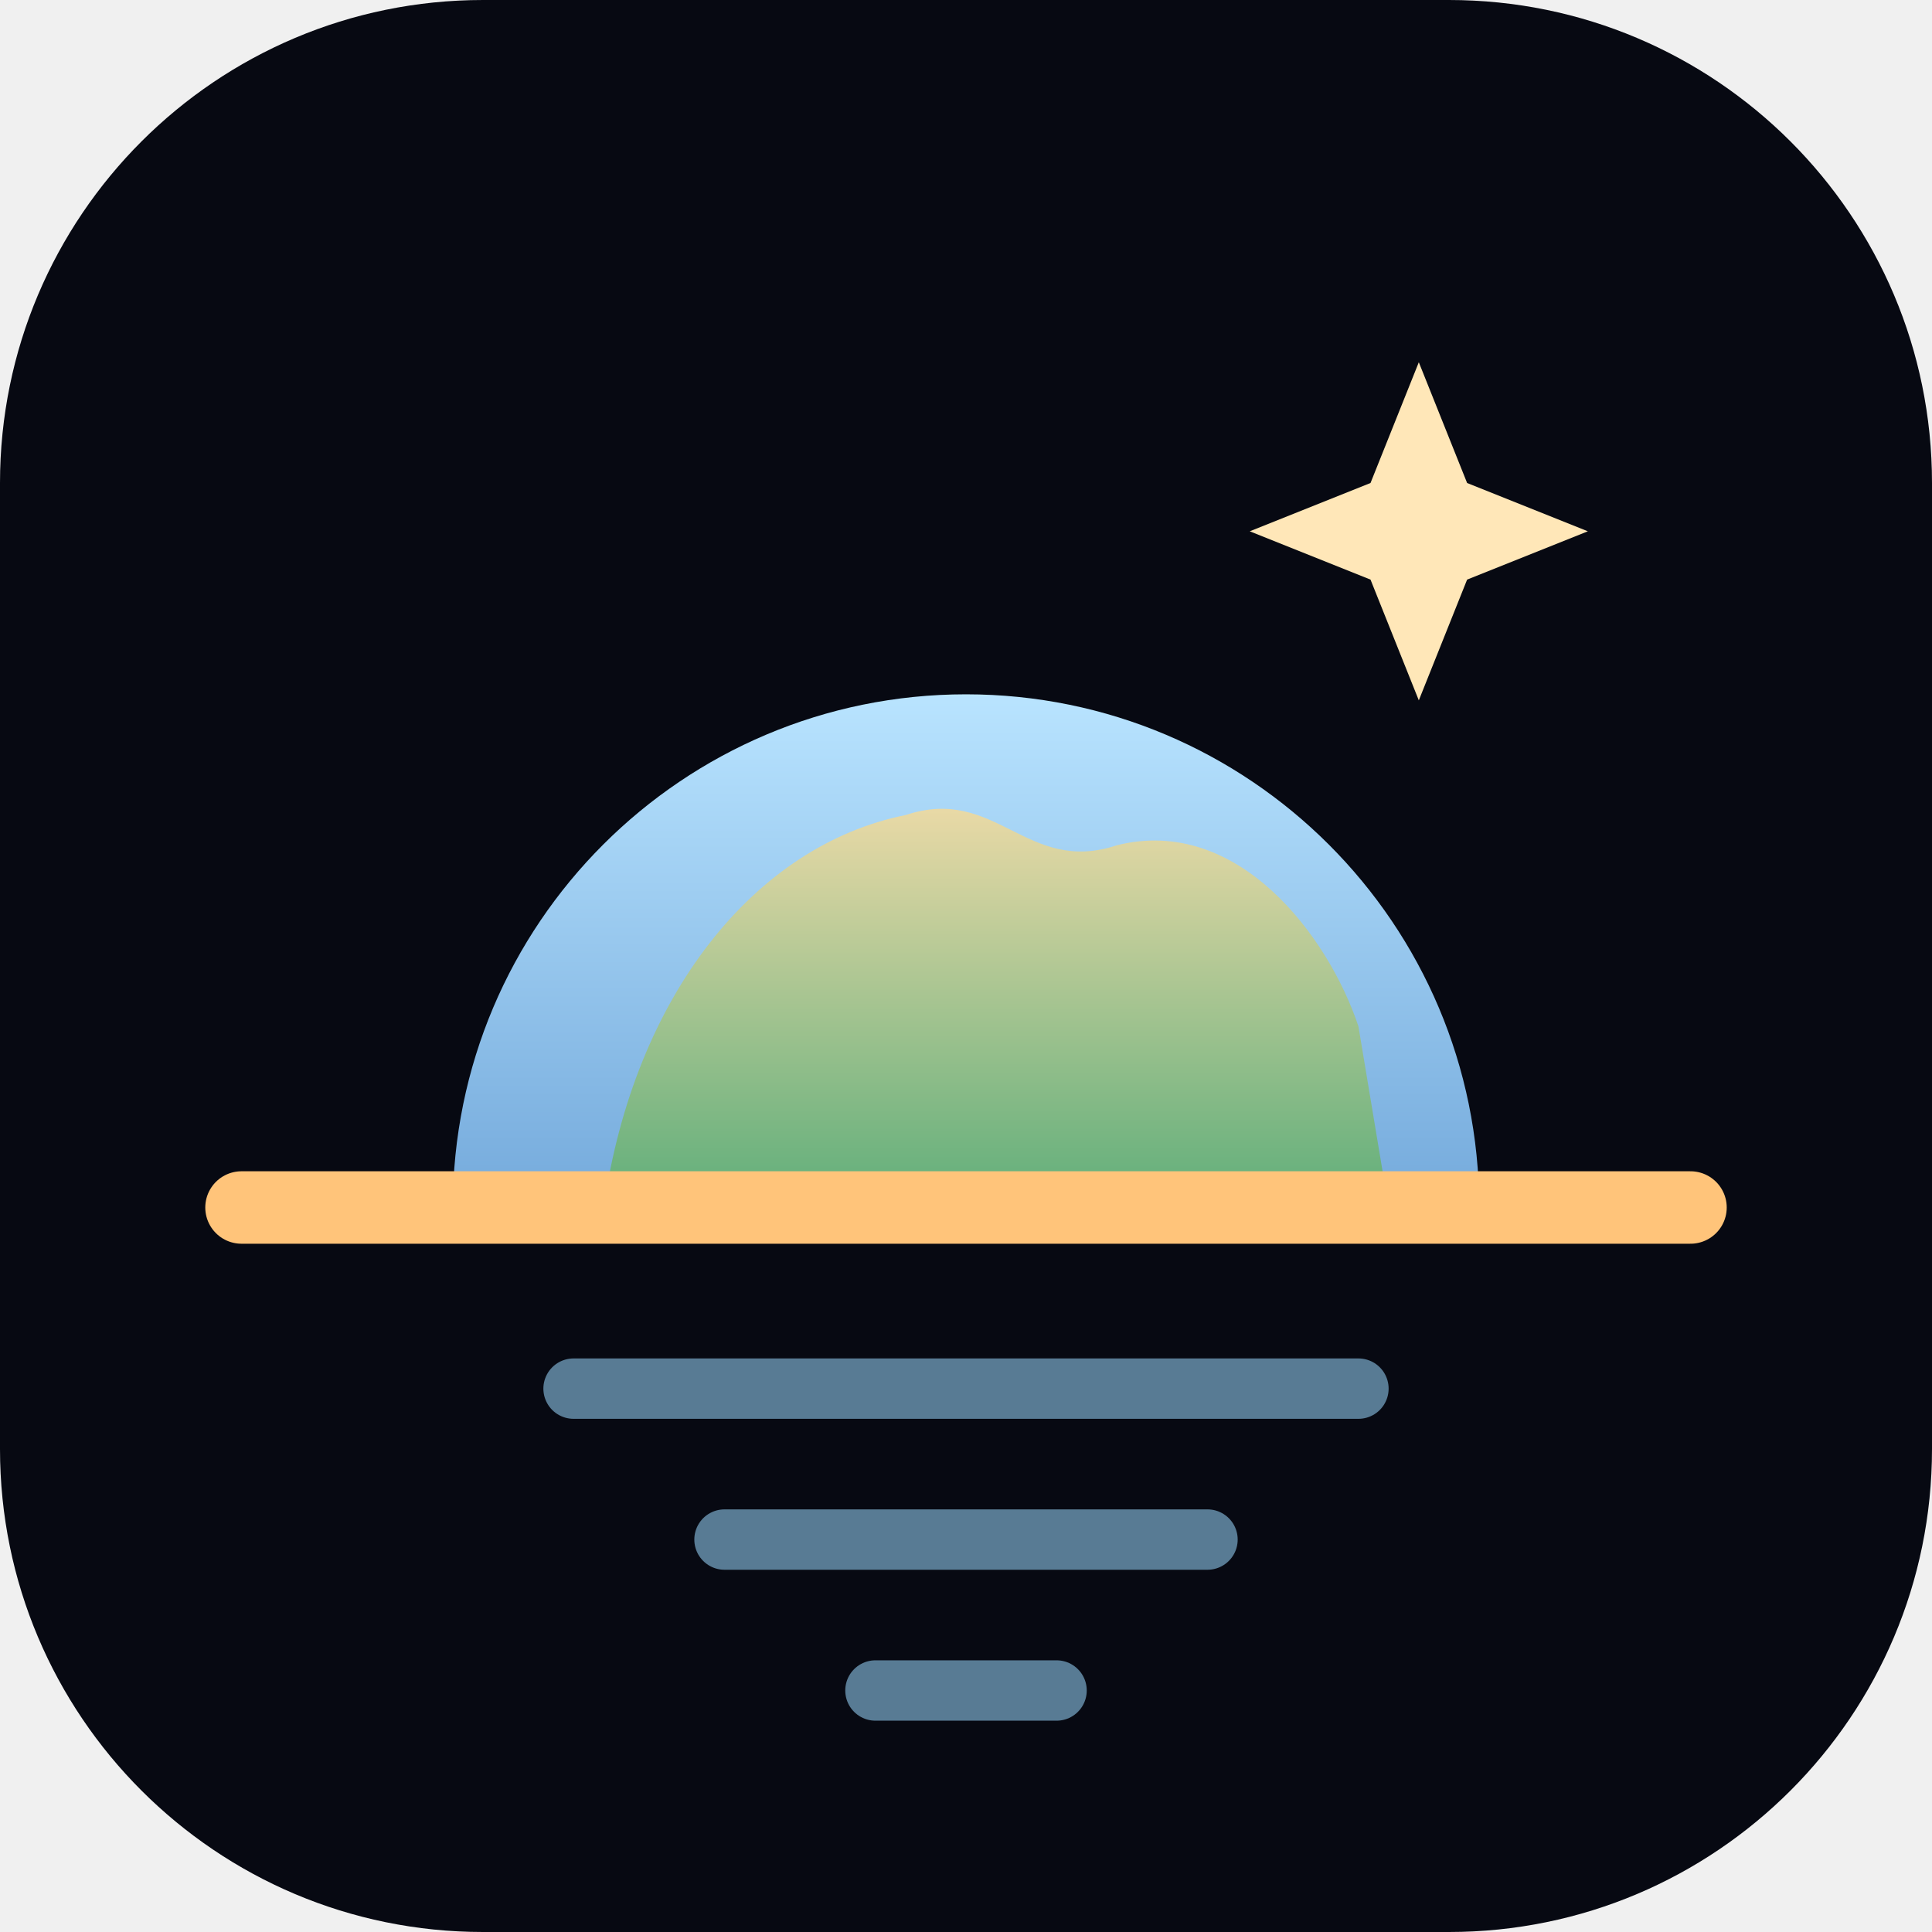
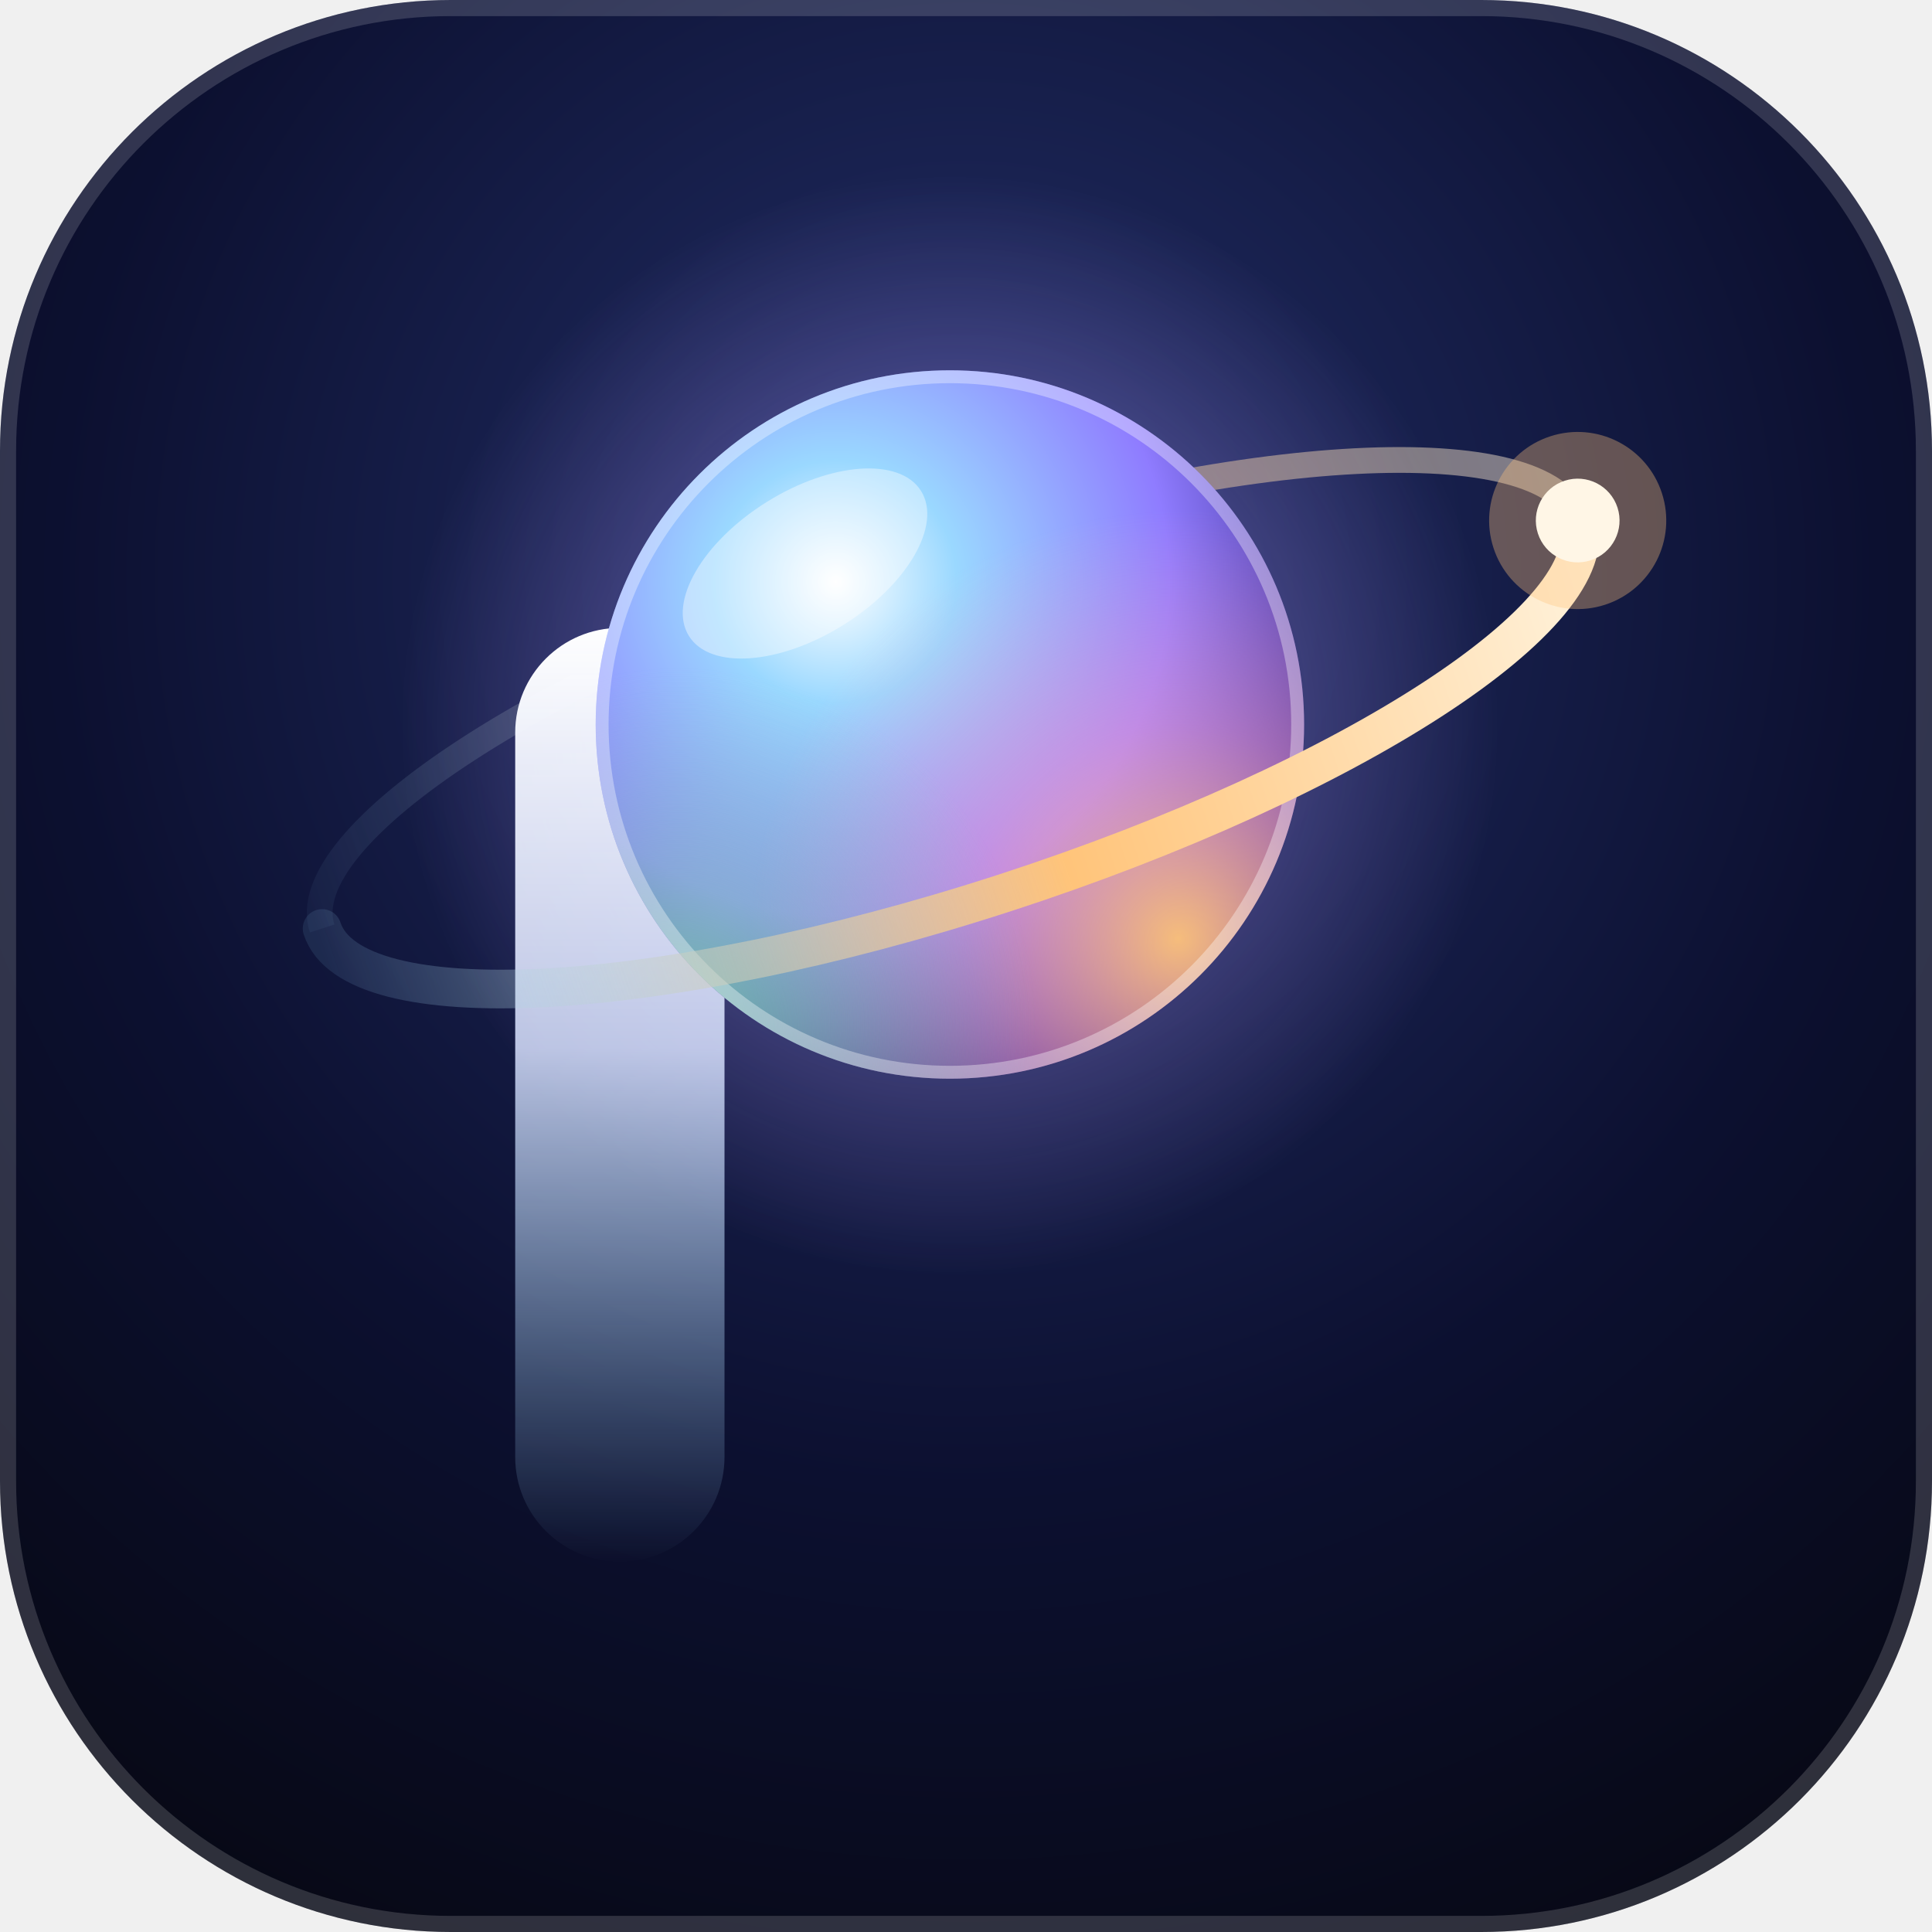
- <svg xmlns="http://www.w3.org/2000/svg" viewBox="0 0 64 64">
+ <svg xmlns="http://www.w3.org/2000/svg" viewBox="0 0 120 120">
  <defs>
-     <linearGradient id="s" x1="0" y1="0" x2="0" y2="1">
-       <stop offset="0" stop-color="#b9e4ff" />
-       <stop offset="1" stop-color="#2f6fb8" />
+     <radialGradient id="bg" cx=".5" cy=".3" r=".85">
+       <stop offset="0" stop-color="#23306a" />
+       <stop offset=".55" stop-color="#0c1030" />
+       <stop offset="1" stop-color="#06070f" />
+     </radialGradient>
+     <radialGradient id="h" cx=".5" cy=".5" r=".5">
+       <stop offset="0" stop-color="#b59cff" stop-opacity=".6" />
+       <stop offset="1" stop-color="#b59cff" stop-opacity="0" />
+     </radialGradient>
+     <radialGradient id="o" cx=".34" cy=".3" r=".85">
+       <stop offset="0" stop-color="#fff" />
+       <stop offset=".2" stop-color="#9ad8ff" />
+       <stop offset=".55" stop-color="#8f7cff" />
+       <stop offset=".85" stop-color="#3a2a8f" />
+       <stop offset="1" stop-color="#1a1440" />
+     </radialGradient>
+     <radialGradient id="w" cx=".82" cy=".8" r=".6">
+       <stop offset="0" stop-color="#ffc47a" stop-opacity=".95" />
+       <stop offset=".5" stop-color="#ff9ec4" stop-opacity=".45" />
+       <stop offset="1" stop-color="#ff9ec4" stop-opacity="0" />
+     </radialGradient>
+     <radialGradient id="g" cx=".12" cy=".92" r=".5">
+       <stop offset="0" stop-color="#7ee2a8" stop-opacity=".75" />
+       <stop offset="1" stop-color="#7ee2a8" stop-opacity="0" />
+     </radialGradient>
+     <linearGradient id="b" x1="0" y1="0" x2="0" y2="1">
+       <stop offset="0" stop-color="#fff" />
+       <stop offset=".45" stop-color="#d9e2ff" stop-opacity=".85" />
+       <stop offset="1" stop-color="#9ad8ff" stop-opacity="0" />
    </linearGradient>
-     <linearGradient id="l" x1="0" y1="0" x2="0" y2="1">
-       <stop offset="0" stop-color="#e9d9a6" />
-       <stop offset="1" stop-color="#5fae7a" />
+     <linearGradient id="r" x1="0" y1="0" x2="1" y2="0">
+       <stop offset="0" stop-color="#9ad8ff" stop-opacity=".1" />
+       <stop offset=".55" stop-color="#ffc47a" />
+       <stop offset="1" stop-color="#fff3dd" />
    </linearGradient>
-     <clipPath id="c">
-       <circle cx="32" cy="40" r="17" />
-     </clipPath>
-     <clipPath id="u">
-       <rect width="64" height="40" />
-     </clipPath>
  </defs>
-   <rect width="64" height="64" rx="16" fill="#070912" />
-   <g clip-path="url(#u)">
-     <circle cx="32" cy="40" r="17" fill="url(#s)" />
-     <path clip-path="url(#c)" d="M20 40c1-7 5-12 10-13 3-1 4 2 7 1 4-1 7 3 8 6l1 6z" fill="url(#l)" />
+   <rect width="120" height="120" rx="28" fill="url(#bg)" />
+   <g transform="translate(-1 -7)">
+     <circle cx="60" cy="52" r="34" fill="url(#h)" />
+     <path d="M19 52A41 11 0 0 1 101 52" transform="rotate(-18 60 52)" fill="none" stroke="url(#r)" stroke-width="1.6" opacity=".45" />
+     <rect x="33" y="46" width="13" height="58" rx="6.5" fill="url(#b)" />
+     <circle cx="60" cy="52" r="22" fill="url(#o)" />
+     <circle cx="60" cy="52" r="22" fill="url(#w)" />
+     <circle cx="60" cy="52" r="22" fill="url(#g)" />
+     <ellipse cx="51" cy="42" rx="8.5" ry="4.5" fill="#fff" opacity=".4" transform="rotate(-32 51 42)" />
+     <circle cx="60" cy="52" r="21.6" fill="none" stroke="#fff" stroke-opacity=".35" stroke-width=".8" />
+     <g transform="rotate(-18 60 52)">
+       <path d="M19 52A41 11 0 0 0 101 52" fill="none" stroke="url(#r)" stroke-width="2.4" stroke-linecap="round" />
+       <circle cx="101" cy="52" r="5.5" fill="#ffc47a" opacity=".35" />
+       <circle cx="101" cy="52" r="2.6" fill="#fff6e6" />
+     </g>
  </g>
-   <path d="M8 40h48" stroke="#ffc47a" stroke-width="2.4" stroke-linecap="round" />
-   <path d="M19 46h26M24 51h16M29 56h6" stroke="#9ad8ff" stroke-width="2" stroke-linecap="round" opacity=".55" />
-   <path d="M47 12l1.6 4 4 1.6-4 1.6-1.6 4-1.6-4-4-1.6 4-1.6z" fill="#ffe7b8" />
+   <rect x=".5" y=".5" width="119" height="119" rx="27.5" fill="none" stroke="#fff" stroke-opacity=".16" />
</svg>
